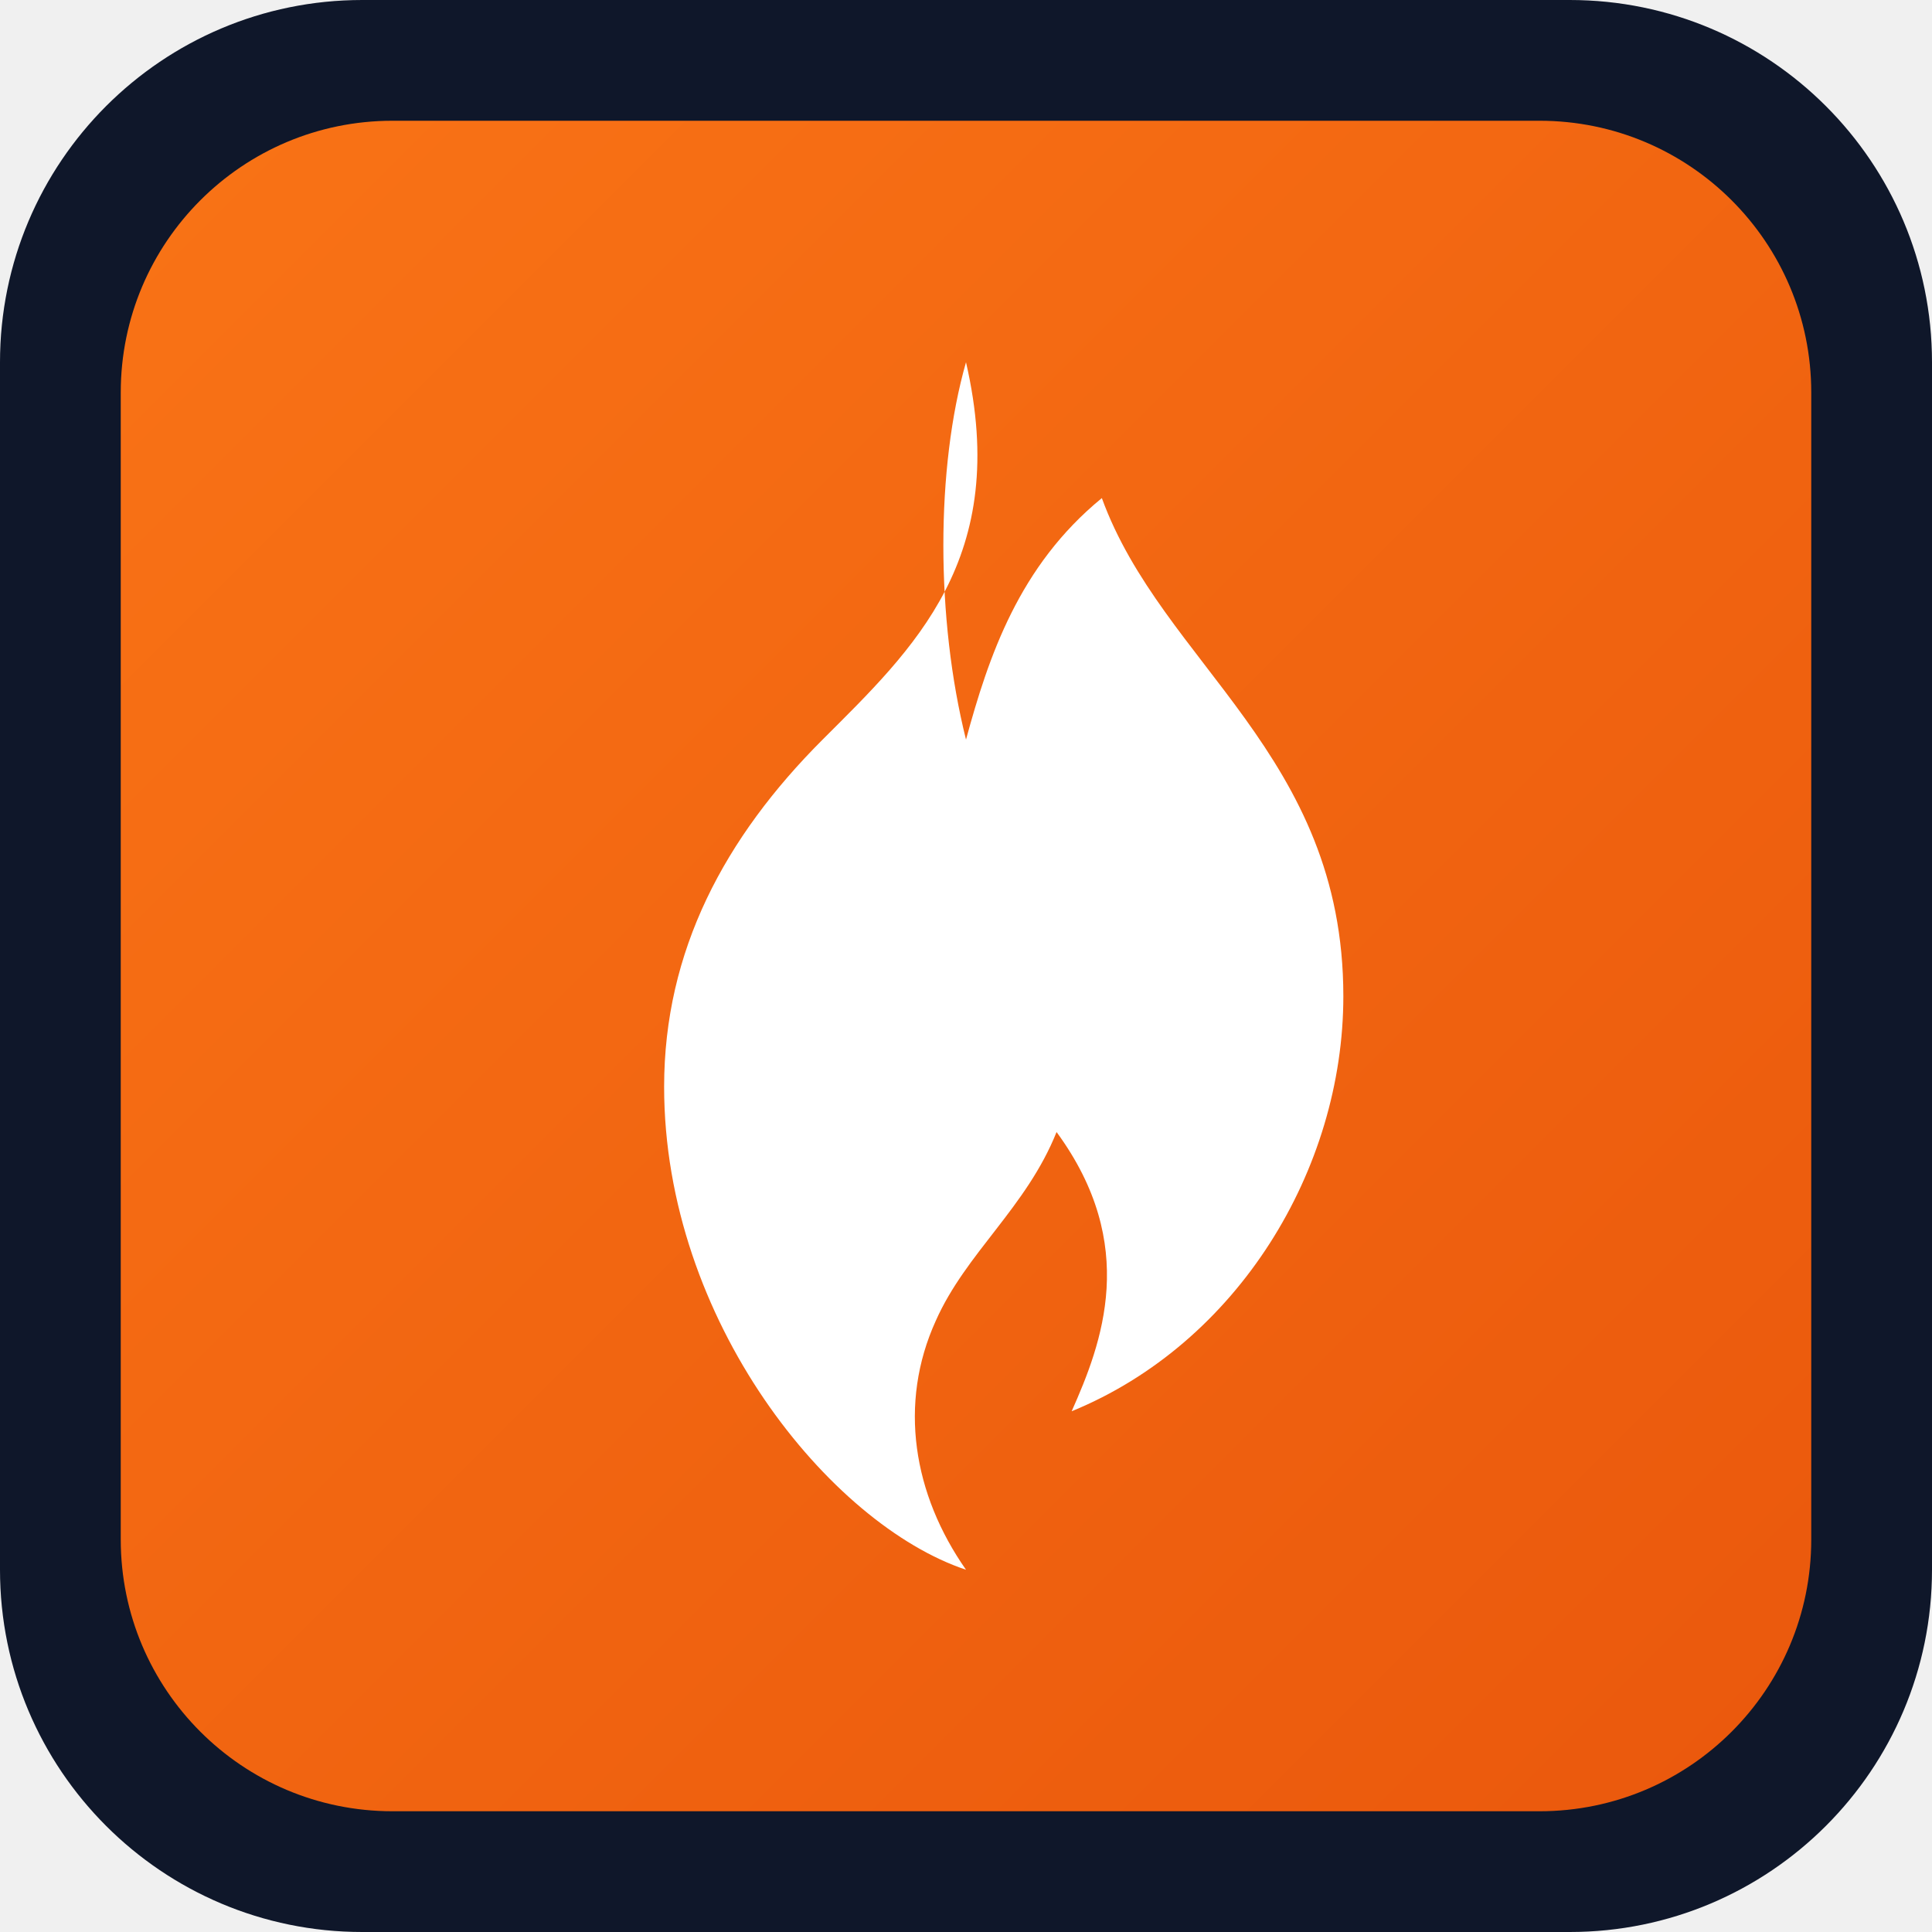
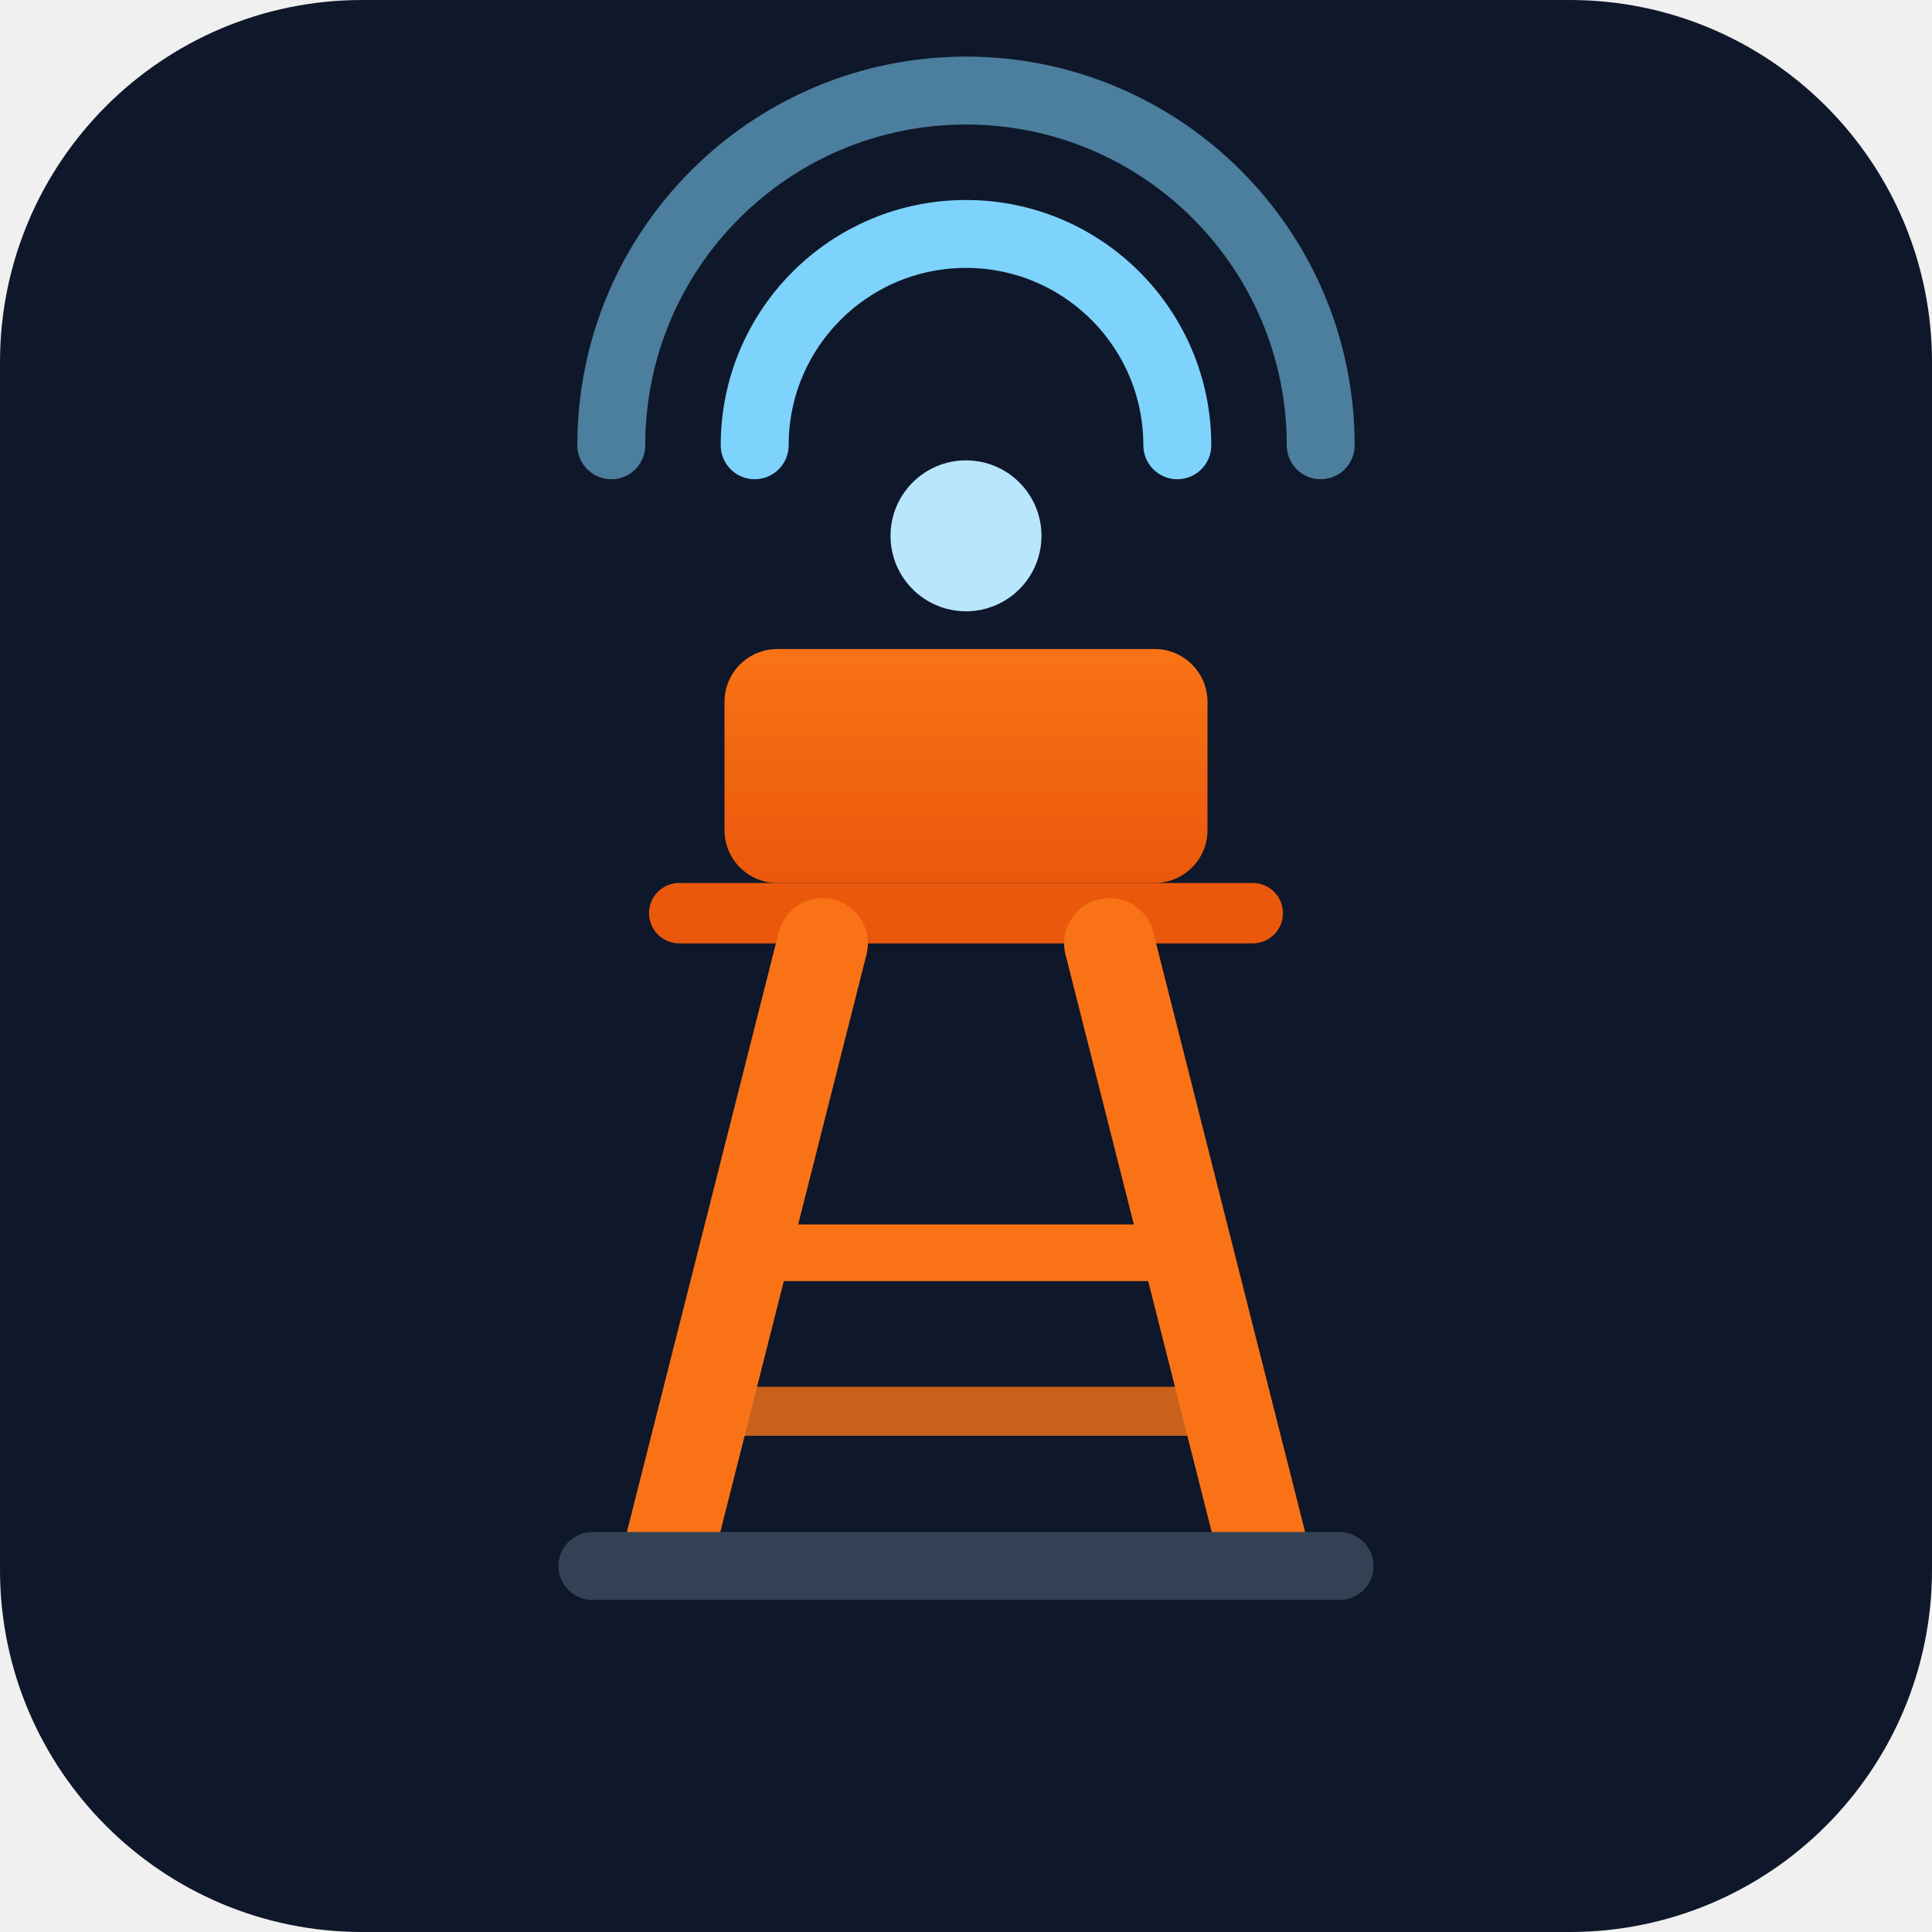
<svg xmlns="http://www.w3.org/2000/svg" viewBox="0 0 512 512">
  <defs>
-     <linearGradient id="bg" x1="0" y1="0" x2="1" y2="1">
+     <linearGradient id="tw" x1="0" y1="0" x2="0" y2="1">
      <stop offset="0%" stop-color="#f97316" />
      <stop offset="100%" stop-color="#ea580c" />
    </linearGradient>
  </defs>
  <rect width="512" height="512" rx="96" fill="#0f172a" />
-   <rect x="32" y="32" width="448" height="448" rx="72" fill="url(#bg)" />
-   <path fill="#fff" d="M256 96c12 52-14 76-38 100-26 26-42 56-42 92 0 62 44 116 80 128-14-20-18-44-8-66 8-18 24-30 32-50 22 30 12 56 4 74 44-18 72-64 72-110 0-64-48-88-64-132-22 18-30 42-36 64-8-32-8-72 0-100z" />
+   <path d="M 200 118 A 56 56 0 0 1 312 118" fill="none" stroke="#7dd3fc" stroke-width="18" stroke-linecap="round" />
+   <path d="M 162 118 A 94 94 0 0 1 350 118" fill="none" stroke="#7dd3fc" stroke-width="18" stroke-linecap="round" opacity="0.55" />
+   <circle cx="256" cy="142" r="20" fill="#bae6fd" />
+   <rect x="192" y="172" width="128" height="62" rx="14" fill="url(#tw)" />
+   <rect x="172" y="234" width="168" height="16" rx="8" fill="#ea580c" />
+   <path d="M 218 250 L 178 408" stroke="#f97316" stroke-width="24" stroke-linecap="round" />
+   <path d="M 294 250 L 334 408" stroke="#f97316" stroke-width="24" stroke-linecap="round" />
+   <path d="M 196 332 L 316 332" stroke="#f97316" stroke-width="15" stroke-linecap="round" />
+   <path d="M 186 374 L 326 374" stroke="#f97316" stroke-width="13" stroke-linecap="round" opacity="0.8" />
+   <rect x="148" y="406" width="216" height="18" rx="9" fill="#334155" />
</svg>
